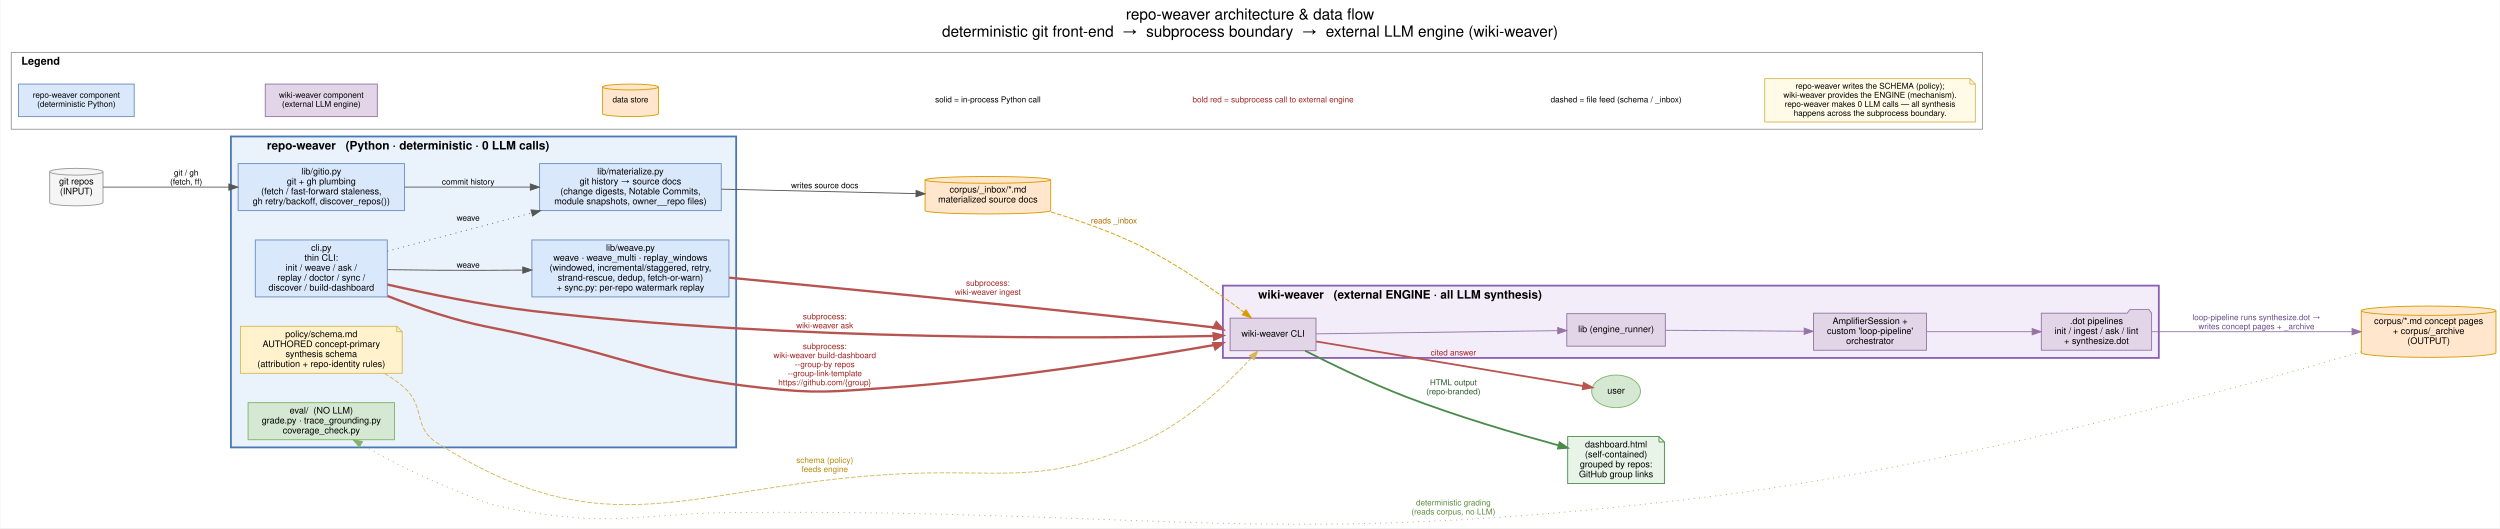
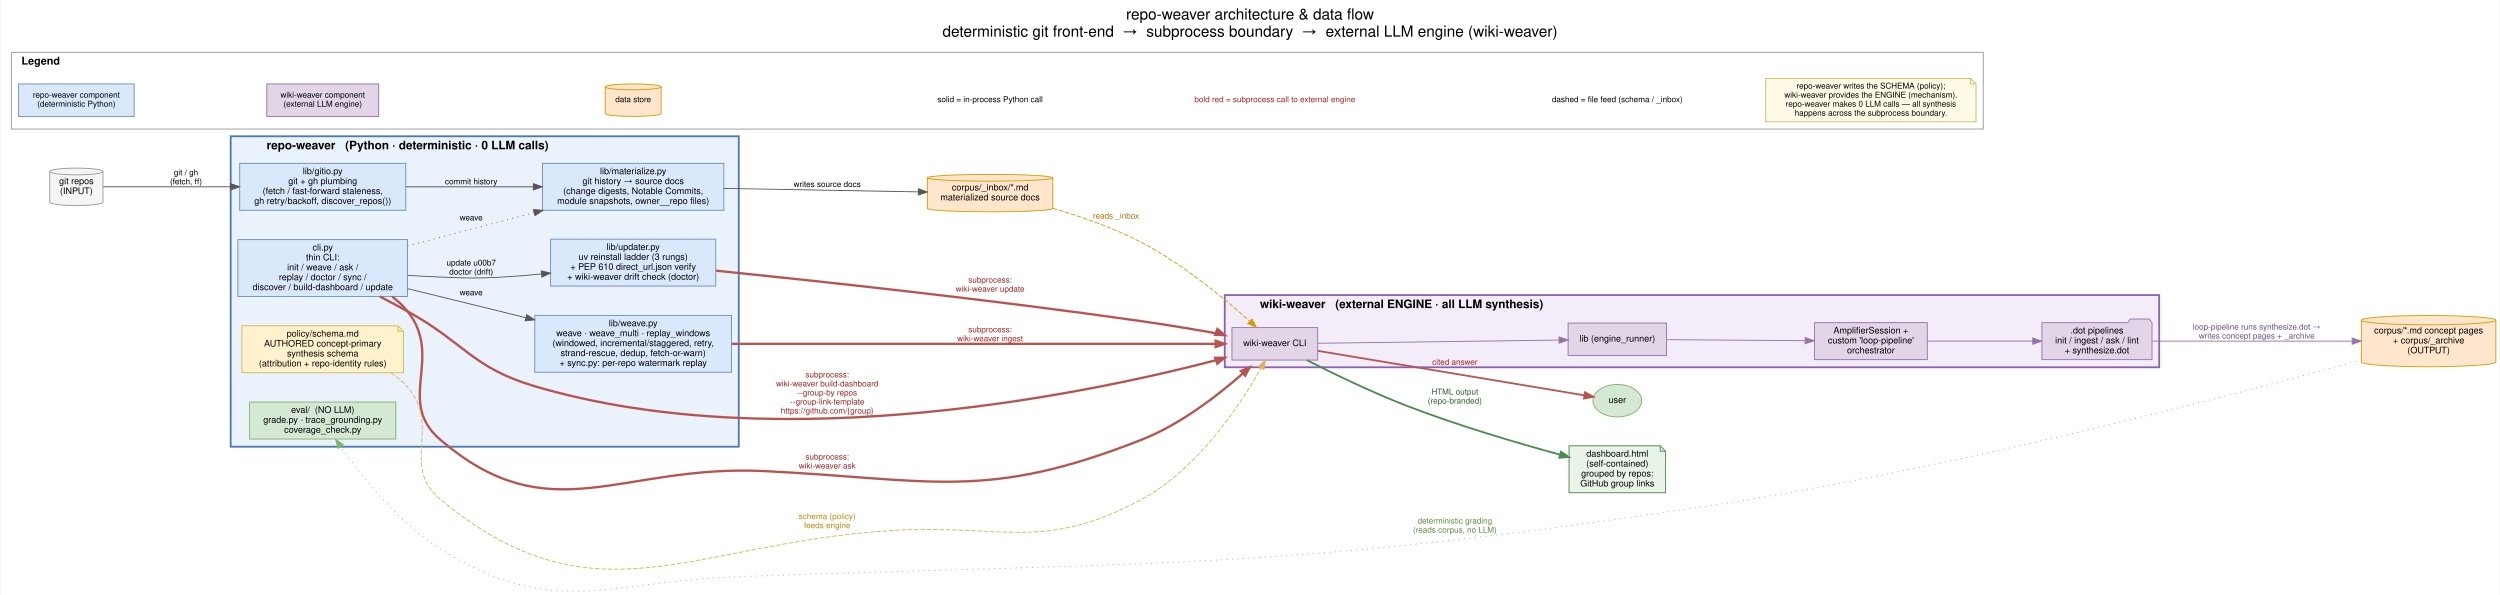
- <svg xmlns="http://www.w3.org/2000/svg" width="2765pt" height="584pt" viewBox="0.00 0.00 2765.00 584.20">
-   <g id="graph0" class="graph" transform="scale(1 1) rotate(0) translate(4 580.2)">
-     <polygon fill="white" stroke="transparent" points="-4,4 -4,-580.2 2761,-580.2 2761,4 -4,4" />
-     <text text-anchor="middle" x="1378.5" y="-558.6" font-family="Helvetica,sans-Serif" font-size="17.00">repo-weaver architecture &amp; data flow</text>
-     <text text-anchor="middle" x="1378.5" y="-539.6" font-family="Helvetica,sans-Serif" font-size="17.00">deterministic git front-end  →  subprocess boundary  →  external LLM engine (wiki-weaver)</text>
+ <svg xmlns="http://www.w3.org/2000/svg" width="2769pt" height="659pt" viewBox="0.00 0.00 2769.00 659.29">
+   <g id="graph0" class="graph" transform="scale(1 1) rotate(0) translate(4 655.29)">
+     <polygon fill="white" stroke="transparent" points="-4,4 -4,-655.29 2765,-655.29 2765,4 -4,4" />
+     <text text-anchor="middle" x="1380.5" y="-633.69" font-family="Helvetica,sans-Serif" font-size="17.00">repo-weaver architecture &amp; data flow</text>
+     <text text-anchor="middle" x="1380.5" y="-614.69" font-family="Helvetica,sans-Serif" font-size="17.00">deterministic git front-end  →  subprocess boundary  →  external LLM engine (wiki-weaver)</text>
    <g id="clust1" class="cluster">
-       <polygon fill="#eaf2fc" stroke="#4a78b5" stroke-width="2" points="251,-85.2 251,-429.2 810,-429.2 810,-85.2 251,-85.2" />
-       <text text-anchor="middle" x="447" y="-414.8" font-family="Helvetica,sans-Serif" font-weight="bold" font-size="13.00">repo-weaver   (Python · deterministic · 0 LLM calls)</text>
+       <polygon fill="#eaf2fc" stroke="#4a78b5" stroke-width="2" points="251,-160.29 251,-504.29 814,-504.29 814,-160.29 251,-160.29" />
+       <text text-anchor="middle" x="447" y="-489.89" font-family="Helvetica,sans-Serif" font-weight="bold" font-size="13.00">repo-weaver   (Python · deterministic · 0 LLM calls)</text>
    </g>
    <g id="clust2" class="cluster">
-       <polygon fill="#f3ecf9" stroke="#8a5fb5" stroke-width="2" points="1348.5,-184.2 1348.5,-264.2 2384,-264.2 2384,-184.2 1348.5,-184.2" />
-       <text text-anchor="middle" x="1544.5" y="-249.8" font-family="Helvetica,sans-Serif" font-weight="bold" font-size="13.00">wiki-weaver   (external ENGINE · all LLM synthesis)</text>
+       <polygon fill="#f3ecf9" stroke="#8a5fb5" stroke-width="2" points="1352.5,-248.29 1352.5,-328.29 2388,-328.29 2388,-248.29 1352.5,-248.29" />
+       <text text-anchor="middle" x="1548.5" y="-313.89" font-family="Helvetica,sans-Serif" font-weight="bold" font-size="13.00">wiki-weaver   (external ENGINE · all LLM synthesis)</text>
    </g>
    <g id="clust3" class="cluster">
-       <polygon fill="#ffffff" stroke="#999999" points="8,-437.2 8,-522.2 2189,-522.2 2189,-437.2 8,-437.2" />
-       <text text-anchor="middle" x="40.5" y="-508.6" font-family="Helvetica,sans-Serif" font-weight="bold" font-size="12.00">Legend</text>
+       <polygon fill="#ffffff" stroke="#999999" points="8,-512.29 8,-597.29 2193,-597.29 2193,-512.29 8,-512.29" />
+       <text text-anchor="middle" x="40.5" y="-583.69" font-family="Helvetica,sans-Serif" font-weight="bold" font-size="12.00">Legend</text>
    </g>
    <g id="node1" class="node">
-       <path fill="#f5f5f5" stroke="#999999" d="M109.5,-390.18C109.5,-392.26 96.28,-393.95 80,-393.95 63.72,-393.95 50.5,-392.26 50.5,-390.18 50.5,-390.18 50.5,-356.22 50.5,-356.22 50.5,-354.14 63.72,-352.45 80,-352.45 96.28,-352.45 109.5,-354.14 109.5,-356.22 109.5,-356.22 109.5,-390.18 109.5,-390.18" />
-       <path fill="none" stroke="#999999" d="M109.5,-390.18C109.5,-388.1 96.28,-386.4 80,-386.4 63.72,-386.4 50.5,-388.1 50.5,-390.18" />
-       <text text-anchor="middle" x="80" y="-376.2" font-family="Helvetica,sans-Serif" font-size="10.00">git repos</text>
-       <text text-anchor="middle" x="80" y="-365.2" font-family="Helvetica,sans-Serif" font-size="10.00">(INPUT)</text>
+       <path fill="#f5f5f5" stroke="#999999" d="M109.5,-465.27C109.5,-467.35 96.28,-469.04 80,-469.04 63.72,-469.04 50.5,-467.35 50.5,-465.27 50.5,-465.27 50.5,-431.31 50.5,-431.31 50.5,-429.23 63.72,-427.54 80,-427.54 96.28,-427.54 109.5,-429.23 109.5,-431.31 109.5,-431.31 109.5,-465.27 109.5,-465.27" />
+       <path fill="none" stroke="#999999" d="M109.5,-465.27C109.5,-463.19 96.28,-461.5 80,-461.5 63.72,-461.5 50.5,-463.19 50.5,-465.27" />
+       <text text-anchor="middle" x="80" y="-451.29" font-family="Helvetica,sans-Serif" font-size="10.00">git repos</text>
+       <text text-anchor="middle" x="80" y="-440.29" font-family="Helvetica,sans-Serif" font-size="10.00">(INPUT)</text>
    </g>
    <g id="node5" class="node">
-       <polygon fill="#dae8fc" stroke="#6c8ebf" points="443,-399.2 259,-399.2 259,-347.2 443,-347.2 443,-399.2" />
-       <text text-anchor="middle" x="351" y="-387.2" font-family="Helvetica,sans-Serif" font-size="10.00">lib/gitio.py</text>
-       <text text-anchor="middle" x="351" y="-376.2" font-family="Helvetica,sans-Serif" font-size="10.00">git + gh plumbing</text>
-       <text text-anchor="middle" x="351" y="-365.2" font-family="Helvetica,sans-Serif" font-size="10.00">(fetch / fast-forward staleness,</text>
-       <text text-anchor="middle" x="351" y="-354.2" font-family="Helvetica,sans-Serif" font-size="10.00">gh retry/backoff, discover_repos())</text>
+       <polygon fill="#dae8fc" stroke="#6c8ebf" points="445,-474.29 261,-474.29 261,-422.29 445,-422.29 445,-474.29" />
+       <text text-anchor="middle" x="353" y="-462.29" font-family="Helvetica,sans-Serif" font-size="10.00">lib/gitio.py</text>
+       <text text-anchor="middle" x="353" y="-451.29" font-family="Helvetica,sans-Serif" font-size="10.00">git + gh plumbing</text>
+       <text text-anchor="middle" x="353" y="-440.29" font-family="Helvetica,sans-Serif" font-size="10.00">(fetch / fast-forward staleness,</text>
+       <text text-anchor="middle" x="353" y="-429.29" font-family="Helvetica,sans-Serif" font-size="10.00">gh retry/backoff, discover_repos())</text>
    </g>
    <g id="edge1" class="edge">
-       <path fill="none" stroke="#555555" d="M109.53,-373.2C142.55,-373.2 198.77,-373.2 248.55,-373.2" />
-       <polygon fill="#555555" stroke="#555555" points="248.73,-376.7 258.73,-373.2 248.73,-369.7 248.73,-376.7" />
-       <text text-anchor="middle" x="201.5" y="-386" font-family="Helvetica,sans-Serif" font-size="9.00">git / gh</text>
-       <text text-anchor="middle" x="201.5" y="-376" font-family="Helvetica,sans-Serif" font-size="9.00">(fetch, ff)</text>
+       <path fill="none" stroke="#555555" d="M109.75,-448.29C143.2,-448.29 200.29,-448.29 250.66,-448.29" />
+       <polygon fill="#555555" stroke="#555555" points="250.96,-451.79 260.96,-448.29 250.96,-444.79 250.96,-451.79" />
+       <text text-anchor="middle" x="201.5" y="-461.09" font-family="Helvetica,sans-Serif" font-size="9.00">git / gh</text>
+       <text text-anchor="middle" x="201.5" y="-451.09" font-family="Helvetica,sans-Serif" font-size="9.00">(fetch, ff)</text>
    </g>
    <g id="node2" class="node">
-       <polygon fill="#dae8fc" stroke="#6c8ebf" points="424,-314.7 278,-314.7 278,-251.7 424,-251.7 424,-314.7" />
-       <text text-anchor="middle" x="351" y="-302.7" font-family="Helvetica,sans-Serif" font-size="10.00">cli.py</text>
-       <text text-anchor="middle" x="351" y="-291.7" font-family="Helvetica,sans-Serif" font-size="10.00">thin CLI:</text>
-       <text text-anchor="middle" x="351" y="-280.7" font-family="Helvetica,sans-Serif" font-size="10.00">init / weave / ask /</text>
-       <text text-anchor="middle" x="351" y="-269.7" font-family="Helvetica,sans-Serif" font-size="10.00">replay / doctor / sync /</text>
-       <text text-anchor="middle" x="351" y="-258.7" font-family="Helvetica,sans-Serif" font-size="10.00">discover / build-dashboard</text>
+       <polygon fill="#dae8fc" stroke="#6c8ebf" points="447,-389.79 259,-389.79 259,-326.79 447,-326.79 447,-389.79" />
+       <text text-anchor="middle" x="353" y="-377.79" font-family="Helvetica,sans-Serif" font-size="10.00">cli.py</text>
+       <text text-anchor="middle" x="353" y="-366.79" font-family="Helvetica,sans-Serif" font-size="10.00">thin CLI:</text>
+       <text text-anchor="middle" x="353" y="-355.79" font-family="Helvetica,sans-Serif" font-size="10.00">init / weave / ask /</text>
+       <text text-anchor="middle" x="353" y="-344.79" font-family="Helvetica,sans-Serif" font-size="10.00">replay / doctor / sync /</text>
+       <text text-anchor="middle" x="353" y="-333.79" font-family="Helvetica,sans-Serif" font-size="10.00">discover / build-dashboard / update</text>
    </g>
    <g id="node3" class="node">
-       <polygon fill="#dae8fc" stroke="#6c8ebf" points="802,-314.7 584,-314.7 584,-251.7 802,-251.7 802,-314.7" />
-       <text text-anchor="middle" x="693" y="-302.7" font-family="Helvetica,sans-Serif" font-size="10.00">lib/weave.py</text>
-       <text text-anchor="middle" x="693" y="-291.7" font-family="Helvetica,sans-Serif" font-size="10.00">weave · weave_multi · replay_windows</text>
-       <text text-anchor="middle" x="693" y="-280.7" font-family="Helvetica,sans-Serif" font-size="10.00">(windowed, incremental/staggered, retry,</text>
-       <text text-anchor="middle" x="693" y="-269.7" font-family="Helvetica,sans-Serif" font-size="10.00">strand-rescue, dedup, fetch-or-warn)</text>
-       <text text-anchor="middle" x="693" y="-258.7" font-family="Helvetica,sans-Serif" font-size="10.00">+ sync.py: per-repo watermark replay</text>
+       <polygon fill="#dae8fc" stroke="#6c8ebf" points="806,-305.79 588,-305.79 588,-242.79 806,-242.79 806,-305.79" />
+       <text text-anchor="middle" x="697" y="-293.79" font-family="Helvetica,sans-Serif" font-size="10.00">lib/weave.py</text>
+       <text text-anchor="middle" x="697" y="-282.79" font-family="Helvetica,sans-Serif" font-size="10.00">weave · weave_multi · replay_windows</text>
+       <text text-anchor="middle" x="697" y="-271.79" font-family="Helvetica,sans-Serif" font-size="10.00">(windowed, incremental/staggered, retry,</text>
+       <text text-anchor="middle" x="697" y="-260.79" font-family="Helvetica,sans-Serif" font-size="10.00">strand-rescue, dedup, fetch-or-warn)</text>
+       <text text-anchor="middle" x="697" y="-249.79" font-family="Helvetica,sans-Serif" font-size="10.00">+ sync.py: per-repo watermark replay</text>
    </g>
    <g id="edge4" class="edge">
-       <path fill="none" stroke="#555555" d="M424.2,-281.87C442.1,-281.59 461.25,-281.34 479,-281.2 509.65,-280.96 542.78,-281.08 573.57,-281.36" />
-       <polygon fill="#555555" stroke="#555555" points="573.88,-284.86 583.92,-281.46 573.95,-277.86 573.88,-284.86" />
-       <text text-anchor="middle" x="513.5" y="-284" font-family="Helvetica,sans-Serif" font-size="9.00">weave</text>
+       <path fill="none" stroke="#555555" d="M447,-335.45C487.37,-325.53 535.13,-313.8 577.96,-303.28" />
+       <polygon fill="#555555" stroke="#555555" points="579,-306.63 587.87,-300.85 577.33,-299.83 579,-306.63" />
+       <text text-anchor="middle" x="517.5" y="-328.09" font-family="Helvetica,sans-Serif" font-size="9.00">weave</text>
    </g>
    <g id="node4" class="node">
-       <polygon fill="#dae8fc" stroke="#6c8ebf" points="793.5,-399.2 592.5,-399.2 592.5,-347.2 793.5,-347.2 793.5,-399.2" />
-       <text text-anchor="middle" x="693" y="-387.2" font-family="Helvetica,sans-Serif" font-size="10.00">lib/materialize.py</text>
-       <text text-anchor="middle" x="693" y="-376.2" font-family="Helvetica,sans-Serif" font-size="10.00">git history → source docs</text>
-       <text text-anchor="middle" x="693" y="-365.2" font-family="Helvetica,sans-Serif" font-size="10.00">(change digests, Notable Commits,</text>
-       <text text-anchor="middle" x="693" y="-354.2" font-family="Helvetica,sans-Serif" font-size="10.00">module snapshots, owner__repo files)</text>
+       <polygon fill="#dae8fc" stroke="#6c8ebf" points="797.5,-474.29 596.5,-474.29 596.5,-422.29 797.5,-422.29 797.5,-474.29" />
+       <text text-anchor="middle" x="697" y="-462.29" font-family="Helvetica,sans-Serif" font-size="10.00">lib/materialize.py</text>
+       <text text-anchor="middle" x="697" y="-451.29" font-family="Helvetica,sans-Serif" font-size="10.00">git history → source docs</text>
+       <text text-anchor="middle" x="697" y="-440.29" font-family="Helvetica,sans-Serif" font-size="10.00">(change digests, Notable Commits,</text>
+       <text text-anchor="middle" x="697" y="-429.29" font-family="Helvetica,sans-Serif" font-size="10.00">module snapshots, owner__repo files)</text>
    </g>
    <g id="edge5" class="edge">
-       <path fill="none" stroke="#555555" stroke-dasharray="1,5" d="M424.11,-302.29C470.44,-314.55 531.48,-330.71 583.6,-344.51" />
-       <polygon fill="#555555" stroke="#555555" points="583,-347.97 593.56,-347.14 584.79,-341.2 583,-347.97" />
-       <text text-anchor="middle" x="513.5" y="-336" font-family="Helvetica,sans-Serif" font-size="9.00">weave</text>
+       <path fill="none" stroke="#555555" stroke-dasharray="1,5" d="M447,-382.76C490.31,-394.16 542.11,-407.79 587.22,-419.66" />
+       <polygon fill="#555555" stroke="#555555" points="586.47,-423.09 597.03,-422.25 588.25,-416.32 586.47,-423.09" />
+       <text text-anchor="middle" x="517.5" y="-411.09" font-family="Helvetica,sans-Serif" font-size="9.00">weave</text>
+     </g>
+     <g id="node6" class="node">
+       <polygon fill="#dae8fc" stroke="#6c8ebf" points="788.5,-390.29 605.5,-390.29 605.5,-338.29 788.5,-338.29 788.5,-390.29" />
+       <text text-anchor="middle" x="697" y="-378.29" font-family="Helvetica,sans-Serif" font-size="10.00">lib/updater.py</text>
+       <text text-anchor="middle" x="697" y="-367.29" font-family="Helvetica,sans-Serif" font-size="10.00">uv reinstall ladder (3 rungs)</text>
+       <text text-anchor="middle" x="697" y="-356.29" font-family="Helvetica,sans-Serif" font-size="10.00">+ PEP 610 direct_url.json verify</text>
+       <text text-anchor="middle" x="697" y="-345.29" font-family="Helvetica,sans-Serif" font-size="10.00">+ wiki-weaver drift check (doctor)</text>
+     </g>
+     <g id="edge6" class="edge">
+       <path fill="none" stroke="#555555" d="M447.31,-350.2C459.31,-349.41 471.44,-348.74 483,-348.29 513.64,-347.1 521.38,-346.59 552,-348.29 566.08,-349.07 580.9,-350.28 595.46,-351.68" />
+       <polygon fill="#555555" stroke="#555555" points="595.19,-355.17 605.48,-352.69 595.88,-348.21 595.19,-355.17" />
+       <text text-anchor="middle" x="517.5" y="-361.09" font-family="Helvetica,sans-Serif" font-size="9.00">update u00b7</text>
+       <text text-anchor="middle" x="517.5" y="-351.09" font-family="Helvetica,sans-Serif" font-size="9.00">doctor (drift)</text>
+     </g>
+     <g id="node9" class="node">
+       <polygon fill="#e1d5e7" stroke="#9673a6" points="1455.5,-292.29 1360.5,-292.29 1360.5,-256.29 1455.5,-256.29 1455.5,-292.29" />
+       <text text-anchor="middle" x="1408" y="-271.79" font-family="Helvetica,sans-Serif" font-size="10.00">wiki-weaver CLI</text>
+     </g>
+     <g id="edge15" class="edge">
+       <path fill="none" stroke="#b85450" stroke-width="2.6" d="M429.92,-326.6C436.29,-321.82 442.14,-316.41 447,-310.29 487.5,-259.31 433.62,-210.72 483,-168.29 604.59,-63.81 681.88,-141.08 842,-133.29 1028.65,-124.21 1087.21,-99.6 1261,-168.29 1303.47,-185.08 1344.93,-217.13 1372.74,-241.61" />
+       <polygon fill="#b85450" stroke="#b85450" stroke-width="2.6" points="1370.43,-244.24 1380.22,-248.29 1375.1,-239.02 1370.43,-244.24" />
+       <text text-anchor="middle" x="912" y="-146.09" font-family="Helvetica,sans-Serif" font-size="9.00" fill="#a02020">  subprocess:</text>
+       <text text-anchor="middle" x="912" y="-136.09" font-family="Helvetica,sans-Serif" font-size="9.00" fill="#a02020">  wiki-weaver ask  </text>
+     </g>
+     <g id="edge17" class="edge">
+       <path fill="none" stroke="#b85450" stroke-width="2.6" d="M416.29,-326.75C426.6,-321.35 437.14,-315.73 447,-310.29 510.67,-275.16 518.27,-247.92 588,-227.29 864.46,-145.49 1215.81,-222.45 1350.75,-258.23" />
+       <polygon fill="#b85450" stroke="#b85450" stroke-width="2.6" points="1341.91,-258.88 1352.5,-258.84 1344.19,-252.27 1341.91,-258.88" />
+       <text text-anchor="middle" x="912" y="-237.09" font-family="Helvetica,sans-Serif" font-size="9.00" fill="#a02020">  subprocess:</text>
+       <text text-anchor="middle" x="912" y="-227.09" font-family="Helvetica,sans-Serif" font-size="9.00" fill="#a02020">  wiki-weaver build-dashboard</text>
+       <text text-anchor="middle" x="912" y="-217.09" font-family="Helvetica,sans-Serif" font-size="9.00" fill="#a02020">  --group-by repos</text>
+       <text text-anchor="middle" x="912" y="-207.09" font-family="Helvetica,sans-Serif" font-size="9.00" fill="#a02020">  --group-link-template</text>
+       <text text-anchor="middle" x="912" y="-197.09" font-family="Helvetica,sans-Serif" font-size="9.00" fill="#a02020">  https://github.com/{group}  </text>
+     </g>
+     <g id="edge14" class="edge">
+       <path fill="none" stroke="#b85450" stroke-width="2.6" d="M806.07,-274.29C958.65,-274.29 1231.8,-274.29 1349.95,-274.29" />
+       <polygon fill="#b85450" stroke="#b85450" stroke-width="2.6" points="1342.5,-277.79 1352.5,-274.29 1342.5,-270.79 1342.5,-277.79" />
+       <text text-anchor="middle" x="1092.5" y="-287.09" font-family="Helvetica,sans-Serif" font-size="9.00" fill="#a02020">  subprocess:</text>
+       <text text-anchor="middle" x="1092.5" y="-277.09" font-family="Helvetica,sans-Serif" font-size="9.00" fill="#a02020">  wiki-weaver ingest  </text>
+     </g>
+     <g id="node13" class="node">
+       <path fill="#ffe6cc" stroke="#d79b00" d="M1162,-458.27C1162,-460.35 1130.85,-462.04 1092.5,-462.04 1054.15,-462.04 1023,-460.35 1023,-458.27 1023,-458.27 1023,-424.31 1023,-424.31 1023,-422.23 1054.15,-420.54 1092.5,-420.54 1130.85,-420.54 1162,-422.23 1162,-424.31 1162,-424.31 1162,-458.27 1162,-458.27" />
+       <path fill="none" stroke="#d79b00" d="M1162,-458.27C1162,-456.19 1130.85,-454.5 1092.5,-454.5 1054.15,-454.5 1023,-456.19 1023,-458.27" />
+       <text text-anchor="middle" x="1092.5" y="-444.29" font-family="Helvetica,sans-Serif" font-size="10.00">corpus/_inbox/*.md</text>
+       <text text-anchor="middle" x="1092.5" y="-433.29" font-family="Helvetica,sans-Serif" font-size="10.00">materialized source docs</text>
+     </g>
+     <g id="edge3" class="edge">
+       <path fill="none" stroke="#555555" d="M797.55,-446.52C864.3,-445.33 950.99,-443.79 1012.9,-442.69" />
+       <polygon fill="#555555" stroke="#555555" points="1013.06,-446.19 1023,-442.51 1012.94,-439.19 1013.06,-446.19" />
+       <text text-anchor="middle" x="912" y="-448.09" font-family="Helvetica,sans-Serif" font-size="9.00">writes source docs</text>
+     </g>
+     <g id="edge2" class="edge">
+       <path fill="none" stroke="#555555" d="M445.2,-448.29C488.52,-448.29 540.66,-448.29 586.14,-448.29" />
+       <polygon fill="#555555" stroke="#555555" points="586.34,-451.79 596.34,-448.29 586.34,-444.79 586.34,-451.79" />
+       <text text-anchor="middle" x="517.5" y="-451.09" font-family="Helvetica,sans-Serif" font-size="9.00">commit history</text>
+     </g>
+     <g id="edge16" class="edge">
+       <path fill="none" stroke="#b85450" stroke-width="2.6" d="M788.88,-355.34C900.34,-344.01 1094.94,-323.08 1261,-299.29 1290.57,-295.05 1323.37,-289.52 1350.37,-284.73" />
+       <polygon fill="#b85450" stroke="#b85450" stroke-width="2.6" points="1344.35,-290.71 1352.5,-283.93 1341.91,-284.15 1344.35,-290.71" />
+       <text text-anchor="middle" x="1092.5" y="-342.09" font-family="Helvetica,sans-Serif" font-size="9.00" fill="#a02020">  subprocess:</text>
+       <text text-anchor="middle" x="1092.5" y="-332.09" font-family="Helvetica,sans-Serif" font-size="9.00" fill="#a02020">  wiki-weaver update  </text>
+     </g>
+     <g id="node7" class="node">
+       <polygon fill="#fff2cc" stroke="#d6b656" points="436.5,-294.29 263.5,-294.29 263.5,-242.29 442.5,-242.29 442.5,-288.29 436.5,-294.29" />
+       <polyline fill="none" stroke="#d6b656" points="436.5,-294.29 436.5,-288.29 " />
+       <polyline fill="none" stroke="#d6b656" points="442.5,-288.29 436.5,-288.29 " />
+       <text text-anchor="middle" x="353" y="-282.29" font-family="Helvetica,sans-Serif" font-size="10.00">policy/schema.md</text>
+       <text text-anchor="middle" x="353" y="-271.29" font-family="Helvetica,sans-Serif" font-size="10.00">AUTHORED concept-primary</text>
+       <text text-anchor="middle" x="353" y="-260.29" font-family="Helvetica,sans-Serif" font-size="10.00">synthesis schema</text>
+       <text text-anchor="middle" x="353" y="-249.29" font-family="Helvetica,sans-Serif" font-size="10.00">(attribution + repo-identity rules)</text>
+     </g>
+     <g id="edge7" class="edge">
+       <path fill="none" stroke="#d6b656" stroke-dasharray="5,2" d="M428.74,-242C435.51,-237.51 441.78,-232.31 447,-226.29 484.61,-182.94 438.84,-138.94 483,-102.29 654.08,39.69 760.11,-53.43 982,-67.29 1106.73,-75.08 1151.08,-42.83 1261,-102.29 1323.35,-136.02 1370.52,-208.03 1392.8,-247.33" />
+       <polygon fill="#d6b656" stroke="#d6b656" points="1389.76,-249.07 1397.68,-256.12 1395.88,-245.67 1389.76,-249.07" />
+       <text text-anchor="middle" x="912" y="-80.09" font-family="Helvetica,sans-Serif" font-size="9.00" fill="#b8860b">schema (policy)</text>
+       <text text-anchor="middle" x="912" y="-70.09" font-family="Helvetica,sans-Serif" font-size="9.00" fill="#b8860b">feeds engine</text>
    </g>
    <g id="node8" class="node">
-       <polygon fill="#e1d5e7" stroke="#9673a6" points="1451.5,-228.2 1356.5,-228.2 1356.5,-192.2 1451.5,-192.2 1451.5,-228.2" />
-       <text text-anchor="middle" x="1404" y="-207.7" font-family="Helvetica,sans-Serif" font-size="10.00">wiki-weaver CLI</text>
-     </g>
-     <g id="edge14" class="edge">
-       <path fill="none" stroke="#b85450" stroke-width="2.6" d="M424.13,-265.4C469.68,-254.96 529.92,-242.59 584,-236.2 868.67,-202.55 1212.61,-205.77 1346.15,-208.66" />
-       <polygon fill="#b85450" stroke="#b85450" stroke-width="2.6" points="1338.21,-211.41 1348.5,-208.88 1338.88,-204.44 1338.21,-211.41" />
-       <text text-anchor="middle" x="908" y="-227" font-family="Helvetica,sans-Serif" font-size="9.00" fill="#a02020">  subprocess:</text>
-       <text text-anchor="middle" x="908" y="-217" font-family="Helvetica,sans-Serif" font-size="9.00" fill="#a02020">  wiki-weaver ask  </text>
-     </g>
-     <g id="edge15" class="edge">
-       <path fill="none" stroke="#b85450" stroke-width="2.6" d="M424.23,-252.72C441.97,-245.81 461.03,-238.85 479,-233.2 524.77,-218.82 537.26,-219.01 584,-208.2 696.72,-182.13 723.01,-163.94 838,-151.2 899.84,-144.35 915.93,-146.91 978,-151.2 1110.74,-160.37 1265.13,-185.46 1346.36,-199.8" />
-       <polygon fill="#b85450" stroke="#b85450" stroke-width="2.6" points="1337.91,-200.46 1348.5,-200.58 1340.29,-193.87 1337.91,-200.46" />
-       <text text-anchor="middle" x="908" y="-194" font-family="Helvetica,sans-Serif" font-size="9.00" fill="#a02020">  subprocess:</text>
-       <text text-anchor="middle" x="908" y="-184" font-family="Helvetica,sans-Serif" font-size="9.00" fill="#a02020">  wiki-weaver build-dashboard</text>
-       <text text-anchor="middle" x="908" y="-174" font-family="Helvetica,sans-Serif" font-size="9.00" fill="#a02020">  --group-by repos</text>
-       <text text-anchor="middle" x="908" y="-164" font-family="Helvetica,sans-Serif" font-size="9.00" fill="#a02020">  --group-link-template</text>
-       <text text-anchor="middle" x="908" y="-154" font-family="Helvetica,sans-Serif" font-size="9.00" fill="#a02020">  https://github.com/{group}  </text>
+       <polygon fill="#d5e8d4" stroke="#82b366" points="434,-209.79 272,-209.79 272,-168.79 434,-168.79 434,-209.79" />
+       <text text-anchor="middle" x="353" y="-197.79" font-family="Helvetica,sans-Serif" font-size="10.00">eval/  (NO LLM)</text>
+       <text text-anchor="middle" x="353" y="-186.79" font-family="Helvetica,sans-Serif" font-size="10.00">grade.py · trace_grounding.py</text>
+       <text text-anchor="middle" x="353" y="-175.79" font-family="Helvetica,sans-Serif" font-size="10.00">coverage_check.py</text>
+     </g>
+     <g id="node10" class="node">
+       <polygon fill="#e1d5e7" stroke="#9673a6" points="1842,-297.29 1733,-297.29 1733,-261.29 1842,-261.29 1842,-297.29" />
+       <text text-anchor="middle" x="1787.5" y="-276.79" font-family="Helvetica,sans-Serif" font-size="10.00">lib (engine_runner)</text>
+     </g>
+     <g id="edge10" class="edge">
+       <path fill="none" stroke="#9673a6" d="M1455.67,-274.91C1522.83,-275.8 1646.97,-277.44 1722.61,-278.44" />
+       <polygon fill="#9673a6" stroke="#9673a6" points="1722.9,-281.95 1732.95,-278.58 1723,-274.95 1722.9,-281.95" />
+     </g>
+     <g id="node15" class="node">
+       <polygon fill="#e8f4e8" stroke="#4a8a4a" points="1835,-161.29 1734,-161.29 1734,-109.29 1841,-109.29 1841,-155.29 1835,-161.29" />
+       <polyline fill="none" stroke="#4a8a4a" points="1835,-161.29 1835,-155.29 " />
+       <polyline fill="none" stroke="#4a8a4a" points="1841,-155.29 1835,-155.29 " />
+       <text text-anchor="middle" x="1787.5" y="-149.29" font-family="Helvetica,sans-Serif" font-size="10.00">dashboard.html</text>
+       <text text-anchor="middle" x="1787.5" y="-138.29" font-family="Helvetica,sans-Serif" font-size="10.00">(self-contained)</text>
+       <text text-anchor="middle" x="1787.5" y="-127.29" font-family="Helvetica,sans-Serif" font-size="10.00">grouped by repos:</text>
+       <text text-anchor="middle" x="1787.5" y="-116.29" font-family="Helvetica,sans-Serif" font-size="10.00">GitHub group links</text>
+     </g>
+     <g id="edge18" class="edge">
+       <path fill="none" stroke="#4a8a4a" stroke-width="2" d="M1443.47,-256.22C1472.66,-241.35 1515.89,-220.35 1555,-205.29 1611.15,-183.67 1676.98,-164.32 1724.06,-151.47" />
+       <polygon fill="#4a8a4a" stroke="#4a8a4a" stroke-width="2" points="1725.07,-154.82 1733.81,-148.83 1723.24,-148.07 1725.07,-154.82" />
+       <text text-anchor="middle" x="1607.5" y="-218.09" font-family="Helvetica,sans-Serif" font-size="9.00" fill="#2a5a2a">HTML output</text>
+       <text text-anchor="middle" x="1607.5" y="-208.09" font-family="Helvetica,sans-Serif" font-size="9.00" fill="#2a5a2a">(repo-branded)</text>
+     </g>
+     <g id="node16" class="node">
+       <ellipse fill="#d5e8d4" stroke="#82b366" cx="1787.5" cy="-211.29" rx="27" ry="18" />
+       <text text-anchor="middle" x="1787.5" y="-208.79" font-family="Helvetica,sans-Serif" font-size="10.00">user</text>
+     </g>
+     <g id="edge19" class="edge">
+       <path fill="none" stroke="#b85450" stroke-width="2" d="M1455.67,-266.5C1532.07,-253.75 1682.17,-228.7 1750.77,-217.25" />
+       <polygon fill="#b85450" stroke="#b85450" stroke-width="2" points="1751.77,-220.63 1761.06,-215.54 1750.62,-213.73 1751.77,-220.63" />
+       <text text-anchor="middle" x="1607.5" y="-251.09" font-family="Helvetica,sans-Serif" font-size="9.00" fill="#a02020">cited answer</text>
+     </g>
+     <g id="node11" class="node">
+       <polygon fill="#e1d5e7" stroke="#9673a6" points="2131,-297.79 2006,-297.79 2006,-256.79 2131,-256.79 2131,-297.79" />
+       <text text-anchor="middle" x="2068.5" y="-285.79" font-family="Helvetica,sans-Serif" font-size="10.00">AmplifierSession +</text>
+       <text text-anchor="middle" x="2068.5" y="-274.79" font-family="Helvetica,sans-Serif" font-size="10.00">custom 'loop-pipeline'</text>
+       <text text-anchor="middle" x="2068.5" y="-263.79" font-family="Helvetica,sans-Serif" font-size="10.00">orchestrator</text>
+     </g>
+     <g id="edge11" class="edge">
+       <path fill="none" stroke="#9673a6" d="M1842.29,-278.9C1885.81,-278.59 1947.5,-278.15 1995.31,-277.81" />
+       <polygon fill="#9673a6" stroke="#9673a6" points="1995.63,-281.31 2005.6,-277.73 1995.58,-274.31 1995.63,-281.31" />
+     </g>
+     <g id="node12" class="node">
+       <polygon fill="#e1d5e7" stroke="#9673a6" points="2380,-297.79 2377,-301.79 2356,-301.79 2353,-297.79 2258,-297.79 2258,-256.79 2380,-256.79 2380,-297.79" />
+       <text text-anchor="middle" x="2319" y="-285.79" font-family="Helvetica,sans-Serif" font-size="10.00">.dot pipelines</text>
+       <text text-anchor="middle" x="2319" y="-274.79" font-family="Helvetica,sans-Serif" font-size="10.00">init / ingest / ask / lint</text>
+       <text text-anchor="middle" x="2319" y="-263.79" font-family="Helvetica,sans-Serif" font-size="10.00">+ synthesize.dot</text>
+     </g>
+     <g id="edge12" class="edge">
+       <path fill="none" stroke="#9673a6" d="M2131.25,-277.29C2166.59,-277.29 2211.06,-277.29 2247.74,-277.29" />
+       <polygon fill="#9673a6" stroke="#9673a6" points="2247.86,-280.79 2257.86,-277.29 2247.86,-273.79 2247.86,-280.79" />
+     </g>
+     <g id="node14" class="node">
+       <path fill="#ffe6cc" stroke="#d79b00" d="M2761,-300.51C2761,-303.35 2727.61,-305.67 2686.5,-305.67 2645.39,-305.67 2612,-303.35 2612,-300.51 2612,-300.51 2612,-254.07 2612,-254.07 2612,-251.23 2645.39,-248.91 2686.5,-248.91 2727.61,-248.91 2761,-251.23 2761,-254.07 2761,-254.07 2761,-300.51 2761,-300.51" />
+       <path fill="none" stroke="#d79b00" d="M2761,-300.51C2761,-297.66 2727.61,-295.35 2686.5,-295.35 2645.39,-295.35 2612,-297.66 2612,-300.51" />
+       <text text-anchor="middle" x="2686.5" y="-285.79" font-family="Helvetica,sans-Serif" font-size="10.00">corpus/*.md concept pages</text>
+       <text text-anchor="middle" x="2686.5" y="-274.79" font-family="Helvetica,sans-Serif" font-size="10.00">+ corpus/_archive</text>
+       <text text-anchor="middle" x="2686.5" y="-263.79" font-family="Helvetica,sans-Serif" font-size="10.00">(OUTPUT)</text>
    </g>
    <g id="edge13" class="edge">
-       <path fill="none" stroke="#b85450" stroke-width="2.6" d="M802.25,-272.98C915.65,-262.14 1098.92,-244.26 1257,-227.2 1286.47,-224.02 1319.26,-220.22 1346.28,-217.03" />
-       <polygon fill="#b85450" stroke="#b85450" stroke-width="2.6" points="1341.35,-223.65 1348.5,-215.83 1338.04,-217.49 1341.35,-223.65" />
-       <text text-anchor="middle" x="1088.5" y="-264" font-family="Helvetica,sans-Serif" font-size="9.00" fill="#a02020">  subprocess:</text>
-       <text text-anchor="middle" x="1088.5" y="-254" font-family="Helvetica,sans-Serif" font-size="9.00" fill="#a02020">  wiki-weaver ingest  </text>
-     </g>
-     <g id="node12" class="node">
-       <path fill="#ffe6cc" stroke="#d79b00" d="M1158,-381.18C1158,-383.26 1126.85,-384.95 1088.5,-384.95 1050.15,-384.95 1019,-383.26 1019,-381.18 1019,-381.18 1019,-347.22 1019,-347.22 1019,-345.14 1050.15,-343.45 1088.5,-343.45 1126.85,-343.45 1158,-345.14 1158,-347.22 1158,-347.22 1158,-381.18 1158,-381.18" />
-       <path fill="none" stroke="#d79b00" d="M1158,-381.18C1158,-379.1 1126.85,-377.4 1088.5,-377.4 1050.15,-377.4 1019,-379.1 1019,-381.18" />
-       <text text-anchor="middle" x="1088.5" y="-367.2" font-family="Helvetica,sans-Serif" font-size="10.00">corpus/_inbox/*.md</text>
-       <text text-anchor="middle" x="1088.5" y="-356.2" font-family="Helvetica,sans-Serif" font-size="10.00">materialized source docs</text>
-     </g>
-     <g id="edge3" class="edge">
-       <path fill="none" stroke="#555555" d="M793.55,-370.92C860.3,-369.4 946.99,-367.41 1008.9,-366" />
-       <polygon fill="#555555" stroke="#555555" points="1009.08,-369.49 1019,-365.77 1008.92,-362.5 1009.08,-369.49" />
-       <text text-anchor="middle" x="908" y="-372" font-family="Helvetica,sans-Serif" font-size="9.00">writes source docs</text>
-     </g>
-     <g id="edge2" class="edge">
-       <path fill="none" stroke="#555555" d="M443.11,-373.2C485.91,-373.2 537.27,-373.2 582.19,-373.2" />
-       <polygon fill="#555555" stroke="#555555" points="582.26,-376.7 592.26,-373.2 582.26,-369.7 582.26,-376.7" />
-       <text text-anchor="middle" x="513.5" y="-376" font-family="Helvetica,sans-Serif" font-size="9.00">commit history</text>
-     </g>
-     <g id="node6" class="node">
-       <polygon fill="#fff2cc" stroke="#d6b656" points="434.5,-219.2 261.5,-219.2 261.5,-167.2 440.5,-167.2 440.5,-213.2 434.5,-219.2" />
-       <polyline fill="none" stroke="#d6b656" points="434.5,-219.2 434.5,-213.2 " />
-       <polyline fill="none" stroke="#d6b656" points="440.5,-213.2 434.5,-213.2 " />
-       <text text-anchor="middle" x="351" y="-207.2" font-family="Helvetica,sans-Serif" font-size="10.00">policy/schema.md</text>
-       <text text-anchor="middle" x="351" y="-196.2" font-family="Helvetica,sans-Serif" font-size="10.00">AUTHORED concept-primary</text>
-       <text text-anchor="middle" x="351" y="-185.2" font-family="Helvetica,sans-Serif" font-size="10.00">synthesis schema</text>
-       <text text-anchor="middle" x="351" y="-174.2" font-family="Helvetica,sans-Serif" font-size="10.00">(attribution + repo-identity rules)</text>
-     </g>
-     <g id="edge6" class="edge">
-       <path fill="none" stroke="#d6b656" stroke-dasharray="5,2" d="M420.94,-166.98C428.85,-162.4 436.42,-157.15 443,-151.2 466.35,-130.09 452.45,-107.12 479,-90.2 666.48,29.29 756.11,-41.34 978,-55.2 1102.73,-62.99 1142.21,-40.8 1257,-90.2 1307.14,-111.78 1353.77,-155.98 1380.28,-184.3" />
-       <polygon fill="#d6b656" stroke="#d6b656" points="1377.86,-186.84 1387.2,-191.83 1383.01,-182.1 1377.86,-186.84" />
-       <text text-anchor="middle" x="908" y="-68" font-family="Helvetica,sans-Serif" font-size="9.00" fill="#b8860b">schema (policy)</text>
-       <text text-anchor="middle" x="908" y="-58" font-family="Helvetica,sans-Serif" font-size="9.00" fill="#b8860b">feeds engine</text>
-     </g>
-     <g id="node7" class="node">
-       <polygon fill="#d5e8d4" stroke="#82b366" points="432,-134.7 270,-134.7 270,-93.7 432,-93.7 432,-134.7" />
-       <text text-anchor="middle" x="351" y="-122.7" font-family="Helvetica,sans-Serif" font-size="10.00">eval/  (NO LLM)</text>
-       <text text-anchor="middle" x="351" y="-111.7" font-family="Helvetica,sans-Serif" font-size="10.00">grade.py · trace_grounding.py</text>
-       <text text-anchor="middle" x="351" y="-100.7" font-family="Helvetica,sans-Serif" font-size="10.00">coverage_check.py</text>
-     </g>
-     <g id="node9" class="node">
-       <polygon fill="#e1d5e7" stroke="#9673a6" points="1838,-233.2 1729,-233.2 1729,-197.2 1838,-197.2 1838,-233.2" />
-       <text text-anchor="middle" x="1783.5" y="-212.7" font-family="Helvetica,sans-Serif" font-size="10.00">lib (engine_runner)</text>
+       <path fill="none" stroke="#9673a6" d="M2380.35,-277.29C2440.72,-277.29 2534.06,-277.29 2601.61,-277.29" />
+       <polygon fill="#9673a6" stroke="#9673a6" points="2601.8,-280.79 2611.8,-277.29 2601.8,-273.79 2601.8,-280.79" />
+       <text text-anchor="middle" x="2496" y="-290.09" font-family="Helvetica,sans-Serif" font-size="9.00" fill="#6a4a86">loop-pipeline runs synthesize.dot →</text>
+       <text text-anchor="middle" x="2496" y="-280.09" font-family="Helvetica,sans-Serif" font-size="9.00" fill="#6a4a86">writes concept pages + _archive</text>
+     </g>
+     <g id="edge8" class="edge">
+       <path fill="none" stroke="#d79b00" stroke-dasharray="5,2" d="M1162.05,-424.45C1193.23,-415.38 1230.01,-402.65 1261,-386.29 1306.25,-362.4 1352.04,-324.55 1379.97,-299.57" />
+       <polygon fill="#d79b00" stroke="#d79b00" points="1382.64,-301.88 1387.7,-292.58 1377.94,-296.69 1382.64,-301.88" />
+       <text text-anchor="middle" x="1232" y="-413.09" font-family="Helvetica,sans-Serif" font-size="9.00" fill="#b06a00">reads _inbox</text>
    </g>
    <g id="edge9" class="edge">
-       <path fill="none" stroke="#9673a6" d="M1451.67,-210.82C1518.83,-211.71 1642.97,-213.35 1718.61,-214.35" />
-       <polygon fill="#9673a6" stroke="#9673a6" points="1718.9,-217.86 1728.95,-214.49 1719,-210.86 1718.9,-217.86" />
-     </g>
-     <g id="node14" class="node">
-       <polygon fill="#e8f4e8" stroke="#4a8a4a" points="1831,-97.2 1730,-97.2 1730,-45.2 1837,-45.2 1837,-91.2 1831,-97.2" />
-       <polyline fill="none" stroke="#4a8a4a" points="1831,-97.2 1831,-91.2 " />
-       <polyline fill="none" stroke="#4a8a4a" points="1837,-91.2 1831,-91.2 " />
-       <text text-anchor="middle" x="1783.5" y="-85.2" font-family="Helvetica,sans-Serif" font-size="10.00">dashboard.html</text>
-       <text text-anchor="middle" x="1783.5" y="-74.2" font-family="Helvetica,sans-Serif" font-size="10.00">(self-contained)</text>
-       <text text-anchor="middle" x="1783.5" y="-63.2" font-family="Helvetica,sans-Serif" font-size="10.00">grouped by repos:</text>
-       <text text-anchor="middle" x="1783.5" y="-52.2" font-family="Helvetica,sans-Serif" font-size="10.00">GitHub group links</text>
-     </g>
-     <g id="edge16" class="edge">
-       <path fill="none" stroke="#4a8a4a" stroke-width="2" d="M1439.47,-192.13C1468.66,-177.26 1511.89,-156.26 1551,-141.2 1607.15,-119.58 1672.98,-100.23 1720.06,-87.38" />
-       <polygon fill="#4a8a4a" stroke="#4a8a4a" stroke-width="2" points="1721.07,-90.73 1729.81,-84.74 1719.24,-83.98 1721.07,-90.73" />
-       <text text-anchor="middle" x="1603.5" y="-154" font-family="Helvetica,sans-Serif" font-size="9.00" fill="#2a5a2a">HTML output</text>
-       <text text-anchor="middle" x="1603.5" y="-144" font-family="Helvetica,sans-Serif" font-size="9.00" fill="#2a5a2a">(repo-branded)</text>
-     </g>
-     <g id="node15" class="node">
-       <ellipse fill="#d5e8d4" stroke="#82b366" cx="1783.5" cy="-147.2" rx="27" ry="18" />
-       <text text-anchor="middle" x="1783.5" y="-144.7" font-family="Helvetica,sans-Serif" font-size="10.00">user</text>
-     </g>
-     <g id="edge17" class="edge">
-       <path fill="none" stroke="#b85450" stroke-width="2" d="M1451.67,-202.41C1528.07,-189.66 1678.17,-164.61 1746.77,-153.16" />
-       <polygon fill="#b85450" stroke="#b85450" stroke-width="2" points="1747.77,-156.54 1757.06,-151.45 1746.62,-149.64 1747.77,-156.54" />
-       <text text-anchor="middle" x="1603.5" y="-187" font-family="Helvetica,sans-Serif" font-size="9.00" fill="#a02020">cited answer</text>
-     </g>
-     <g id="node10" class="node">
-       <polygon fill="#e1d5e7" stroke="#9673a6" points="2127,-233.7 2002,-233.7 2002,-192.7 2127,-192.7 2127,-233.7" />
-       <text text-anchor="middle" x="2064.5" y="-221.7" font-family="Helvetica,sans-Serif" font-size="10.00">AmplifierSession +</text>
-       <text text-anchor="middle" x="2064.5" y="-210.7" font-family="Helvetica,sans-Serif" font-size="10.00">custom 'loop-pipeline'</text>
-       <text text-anchor="middle" x="2064.5" y="-199.7" font-family="Helvetica,sans-Serif" font-size="10.00">orchestrator</text>
-     </g>
-     <g id="edge10" class="edge">
-       <path fill="none" stroke="#9673a6" d="M1838.29,-214.81C1881.81,-214.5 1943.5,-214.06 1991.31,-213.72" />
-       <polygon fill="#9673a6" stroke="#9673a6" points="1991.63,-217.21 2001.6,-213.64 1991.58,-210.21 1991.63,-217.21" />
-     </g>
-     <g id="node11" class="node">
-       <polygon fill="#e1d5e7" stroke="#9673a6" points="2376,-233.7 2373,-237.7 2352,-237.7 2349,-233.7 2254,-233.7 2254,-192.7 2376,-192.7 2376,-233.7" />
-       <text text-anchor="middle" x="2315" y="-221.7" font-family="Helvetica,sans-Serif" font-size="10.00">.dot pipelines</text>
-       <text text-anchor="middle" x="2315" y="-210.7" font-family="Helvetica,sans-Serif" font-size="10.00">init / ingest / ask / lint</text>
-       <text text-anchor="middle" x="2315" y="-199.7" font-family="Helvetica,sans-Serif" font-size="10.00">+ synthesize.dot</text>
-     </g>
-     <g id="edge11" class="edge">
-       <path fill="none" stroke="#9673a6" d="M2127.25,-213.2C2162.59,-213.2 2207.06,-213.2 2243.74,-213.2" />
-       <polygon fill="#9673a6" stroke="#9673a6" points="2243.86,-216.7 2253.86,-213.2 2243.86,-209.7 2243.86,-216.7" />
-     </g>
-     <g id="node13" class="node">
-       <path fill="#ffe6cc" stroke="#d79b00" d="M2757,-236.42C2757,-239.26 2723.61,-241.58 2682.5,-241.58 2641.39,-241.58 2608,-239.26 2608,-236.42 2608,-236.42 2608,-189.98 2608,-189.98 2608,-187.14 2641.39,-184.82 2682.5,-184.82 2723.61,-184.82 2757,-187.14 2757,-189.98 2757,-189.98 2757,-236.42 2757,-236.42" />
-       <path fill="none" stroke="#d79b00" d="M2757,-236.42C2757,-233.57 2723.61,-231.26 2682.5,-231.26 2641.39,-231.26 2608,-233.57 2608,-236.42" />
-       <text text-anchor="middle" x="2682.5" y="-221.7" font-family="Helvetica,sans-Serif" font-size="10.00">corpus/*.md concept pages</text>
-       <text text-anchor="middle" x="2682.5" y="-210.7" font-family="Helvetica,sans-Serif" font-size="10.00">+ corpus/_archive</text>
-       <text text-anchor="middle" x="2682.5" y="-199.7" font-family="Helvetica,sans-Serif" font-size="10.00">(OUTPUT)</text>
-     </g>
-     <g id="edge12" class="edge">
-       <path fill="none" stroke="#9673a6" d="M2376.35,-213.2C2436.72,-213.2 2530.06,-213.2 2597.61,-213.2" />
-       <polygon fill="#9673a6" stroke="#9673a6" points="2597.8,-216.7 2607.8,-213.2 2597.8,-209.7 2597.8,-216.7" />
-       <text text-anchor="middle" x="2492" y="-226" font-family="Helvetica,sans-Serif" font-size="9.00" fill="#6a4a86">loop-pipeline runs synthesize.dot →</text>
-       <text text-anchor="middle" x="2492" y="-216" font-family="Helvetica,sans-Serif" font-size="9.00" fill="#6a4a86">writes concept pages + _archive</text>
-     </g>
-     <g id="edge7" class="edge">
-       <path fill="none" stroke="#d79b00" stroke-dasharray="5,2" d="M1158.39,-345.73C1189.31,-336.3 1225.77,-323.55 1257,-308.2 1299.14,-287.48 1343.35,-256.28 1371.93,-234.67" />
-       <polygon fill="#d79b00" stroke="#d79b00" points="1374.09,-237.43 1379.92,-228.58 1369.84,-231.86 1374.09,-237.43" />
-       <text text-anchor="middle" x="1228" y="-333" font-family="Helvetica,sans-Serif" font-size="9.00" fill="#b06a00">reads _inbox</text>
-     </g>
-     <g id="edge8" class="edge">
-       <path fill="none" stroke="#82b366" stroke-dasharray="1,5" d="M2607.92,-190.94C2467.19,-149.61 2149.48,-62.2 1875,-29.2 1405,27.31 1283.37,-16.76 810,-13.2 709.56,-12.44 683.28,2.03 584,-13.2 535.65,-20.62 524.09,-27.24 479,-46.2 450.18,-58.32 419.21,-74.82 395.08,-88.53" />
-       <polygon fill="#82b366" stroke="#82b366" points="393.11,-85.62 386.18,-93.64 396.6,-91.7 393.11,-85.62" />
-       <text text-anchor="middle" x="1603.5" y="-21" font-family="Helvetica,sans-Serif" font-size="9.00" fill="#5a8a3a">deterministic grading</text>
-       <text text-anchor="middle" x="1603.5" y="-11" font-family="Helvetica,sans-Serif" font-size="9.00" fill="#5a8a3a">(reads corpus, no LLM)</text>
-     </g>
-     <g id="node16" class="node">
-       <polygon fill="#dae8fc" stroke="#6c8ebf" points="144,-487.2 16,-487.2 16,-451.2 144,-451.2 144,-487.2" />
-       <text text-anchor="middle" x="80" y="-472" font-family="Helvetica,sans-Serif" font-size="9.00">repo-weaver component</text>
-       <text text-anchor="middle" x="80" y="-462" font-family="Helvetica,sans-Serif" font-size="9.00">(deterministic Python)</text>
+       <path fill="none" stroke="#82b366" stroke-dasharray="1,5" d="M2612,-256.56C2471.08,-217.7 2152.6,-134.15 1879,-93.29 1409.64,-23.2 1288.26,-33.41 814,-16.29 666.34,-10.96 608.17,31.22 483,-47.29 436.06,-76.73 395.65,-127.87 373.11,-160.08" />
+       <polygon fill="#82b366" stroke="#82b366" points="370.01,-158.4 367.23,-168.63 375.78,-162.37 370.01,-158.4" />
+       <text text-anchor="middle" x="1607.5" y="-75.09" font-family="Helvetica,sans-Serif" font-size="9.00" fill="#5a8a3a">deterministic grading</text>
+       <text text-anchor="middle" x="1607.5" y="-65.09" font-family="Helvetica,sans-Serif" font-size="9.00" fill="#5a8a3a">(reads corpus, no LLM)</text>
    </g>
    <g id="node17" class="node">
-       <polygon fill="#e1d5e7" stroke="#9673a6" points="413,-487.2 289,-487.2 289,-451.2 413,-451.2 413,-487.2" />
-       <text text-anchor="middle" x="351" y="-472" font-family="Helvetica,sans-Serif" font-size="9.00">wiki-weaver component</text>
-       <text text-anchor="middle" x="351" y="-462" font-family="Helvetica,sans-Serif" font-size="9.00">(external LLM engine)</text>
+       <polygon fill="#dae8fc" stroke="#6c8ebf" points="144,-562.29 16,-562.29 16,-526.29 144,-526.29 144,-562.29" />
+       <text text-anchor="middle" x="80" y="-547.09" font-family="Helvetica,sans-Serif" font-size="9.00">repo-weaver component</text>
+       <text text-anchor="middle" x="80" y="-537.09" font-family="Helvetica,sans-Serif" font-size="9.00">(deterministic Python)</text>
    </g>
    <g id="node18" class="node">
-       <path fill="#ffe6cc" stroke="#d79b00" d="M724,-483.93C724,-485.73 710.11,-487.2 693,-487.2 675.89,-487.2 662,-485.73 662,-483.93 662,-483.93 662,-454.47 662,-454.47 662,-452.67 675.89,-451.2 693,-451.2 710.11,-451.2 724,-452.67 724,-454.47 724,-454.47 724,-483.93 724,-483.93" />
-       <path fill="none" stroke="#d79b00" d="M724,-483.93C724,-482.12 710.11,-480.65 693,-480.65 675.89,-480.65 662,-482.12 662,-483.93" />
-       <text text-anchor="middle" x="693" y="-467" font-family="Helvetica,sans-Serif" font-size="9.00">data store</text>
+       <polygon fill="#e1d5e7" stroke="#9673a6" points="415,-562.29 291,-562.29 291,-526.29 415,-526.29 415,-562.29" />
+       <text text-anchor="middle" x="353" y="-547.09" font-family="Helvetica,sans-Serif" font-size="9.00">wiki-weaver component</text>
+       <text text-anchor="middle" x="353" y="-537.09" font-family="Helvetica,sans-Serif" font-size="9.00">(external LLM engine)</text>
    </g>
    <g id="node19" class="node">
-       <polygon fill="#ffffff" stroke="transparent" points="1163,-487.2 1014,-487.2 1014,-451.2 1163,-451.2 1163,-487.2" />
-       <text text-anchor="middle" x="1088.5" y="-467" font-family="Helvetica,sans-Serif" font-size="9.00">solid = in-process Python call</text>
+       <path fill="#ffe6cc" stroke="#d79b00" d="M728,-559.02C728,-560.82 714.11,-562.29 697,-562.29 679.89,-562.29 666,-560.82 666,-559.02 666,-559.02 666,-529.56 666,-529.56 666,-527.76 679.89,-526.29 697,-526.29 714.11,-526.29 728,-527.76 728,-529.56 728,-529.56 728,-559.02 728,-559.02" />
+       <path fill="none" stroke="#d79b00" d="M728,-559.02C728,-557.21 714.11,-555.74 697,-555.74 679.89,-555.74 666,-557.21 666,-559.02" />
+       <text text-anchor="middle" x="697" y="-542.09" font-family="Helvetica,sans-Serif" font-size="9.00">data store</text>
    </g>
    <g id="node20" class="node">
-       <polygon fill="#ffffff" stroke="transparent" points="1515,-487.2 1293,-487.2 1293,-451.2 1515,-451.2 1515,-487.2" />
-       <text text-anchor="middle" x="1404" y="-467" font-family="Helvetica,sans-Serif" font-size="9.00" fill="#a02020">bold red = subprocess call to external engine</text>
+       <polygon fill="#ffffff" stroke="transparent" points="1167,-562.29 1018,-562.29 1018,-526.29 1167,-526.29 1167,-562.29" />
+       <text text-anchor="middle" x="1092.5" y="-542.09" font-family="Helvetica,sans-Serif" font-size="9.00">solid = in-process Python call</text>
    </g>
    <g id="node21" class="node">
-       <polygon fill="#ffffff" stroke="transparent" points="1875,-487.2 1692,-487.2 1692,-451.2 1875,-451.2 1875,-487.2" />
-       <text text-anchor="middle" x="1783.5" y="-467" font-family="Helvetica,sans-Serif" font-size="9.00">dashed = file feed (schema / _inbox)</text>
+       <polygon fill="#ffffff" stroke="transparent" points="1519,-562.29 1297,-562.29 1297,-526.29 1519,-526.29 1519,-562.29" />
+       <text text-anchor="middle" x="1408" y="-542.09" font-family="Helvetica,sans-Serif" font-size="9.00" fill="#a02020">bold red = subprocess call to external engine</text>
    </g>
    <g id="node22" class="node">
-       <polygon fill="#fffbe6" stroke="#d6b656" points="2175,-493.2 1948,-493.2 1948,-445.2 2181,-445.2 2181,-487.2 2175,-493.2" />
-       <polyline fill="none" stroke="#d6b656" points="2175,-493.2 2175,-487.2 " />
-       <polyline fill="none" stroke="#d6b656" points="2181,-487.2 2175,-487.2 " />
-       <text text-anchor="middle" x="2064.5" y="-482" font-family="Helvetica,sans-Serif" font-size="9.00">repo-weaver writes the SCHEMA (policy);</text>
-       <text text-anchor="middle" x="2064.5" y="-472" font-family="Helvetica,sans-Serif" font-size="9.00">wiki-weaver provides the ENGINE (mechanism).</text>
-       <text text-anchor="middle" x="2064.5" y="-462" font-family="Helvetica,sans-Serif" font-size="9.00">repo-weaver makes 0 LLM calls — all synthesis</text>
-       <text text-anchor="middle" x="2064.5" y="-452" font-family="Helvetica,sans-Serif" font-size="9.00">happens across the subprocess boundary.</text>
+       <polygon fill="#ffffff" stroke="transparent" points="1879,-562.29 1696,-562.29 1696,-526.29 1879,-526.29 1879,-562.29" />
+       <text text-anchor="middle" x="1787.5" y="-542.09" font-family="Helvetica,sans-Serif" font-size="9.00">dashed = file feed (schema / _inbox)</text>
+     </g>
+     <g id="node23" class="node">
+       <polygon fill="#fffbe6" stroke="#d6b656" points="2179,-568.29 1952,-568.29 1952,-520.29 2185,-520.29 2185,-562.29 2179,-568.29" />
+       <polyline fill="none" stroke="#d6b656" points="2179,-568.29 2179,-562.29 " />
+       <polyline fill="none" stroke="#d6b656" points="2185,-562.29 2179,-562.29 " />
+       <text text-anchor="middle" x="2068.5" y="-557.09" font-family="Helvetica,sans-Serif" font-size="9.00">repo-weaver writes the SCHEMA (policy);</text>
+       <text text-anchor="middle" x="2068.5" y="-547.09" font-family="Helvetica,sans-Serif" font-size="9.00">wiki-weaver provides the ENGINE (mechanism).</text>
+       <text text-anchor="middle" x="2068.5" y="-537.09" font-family="Helvetica,sans-Serif" font-size="9.00">repo-weaver makes 0 LLM calls — all synthesis</text>
+       <text text-anchor="middle" x="2068.5" y="-527.09" font-family="Helvetica,sans-Serif" font-size="9.00">happens across the subprocess boundary.</text>
    </g>
  </g>
</svg>
